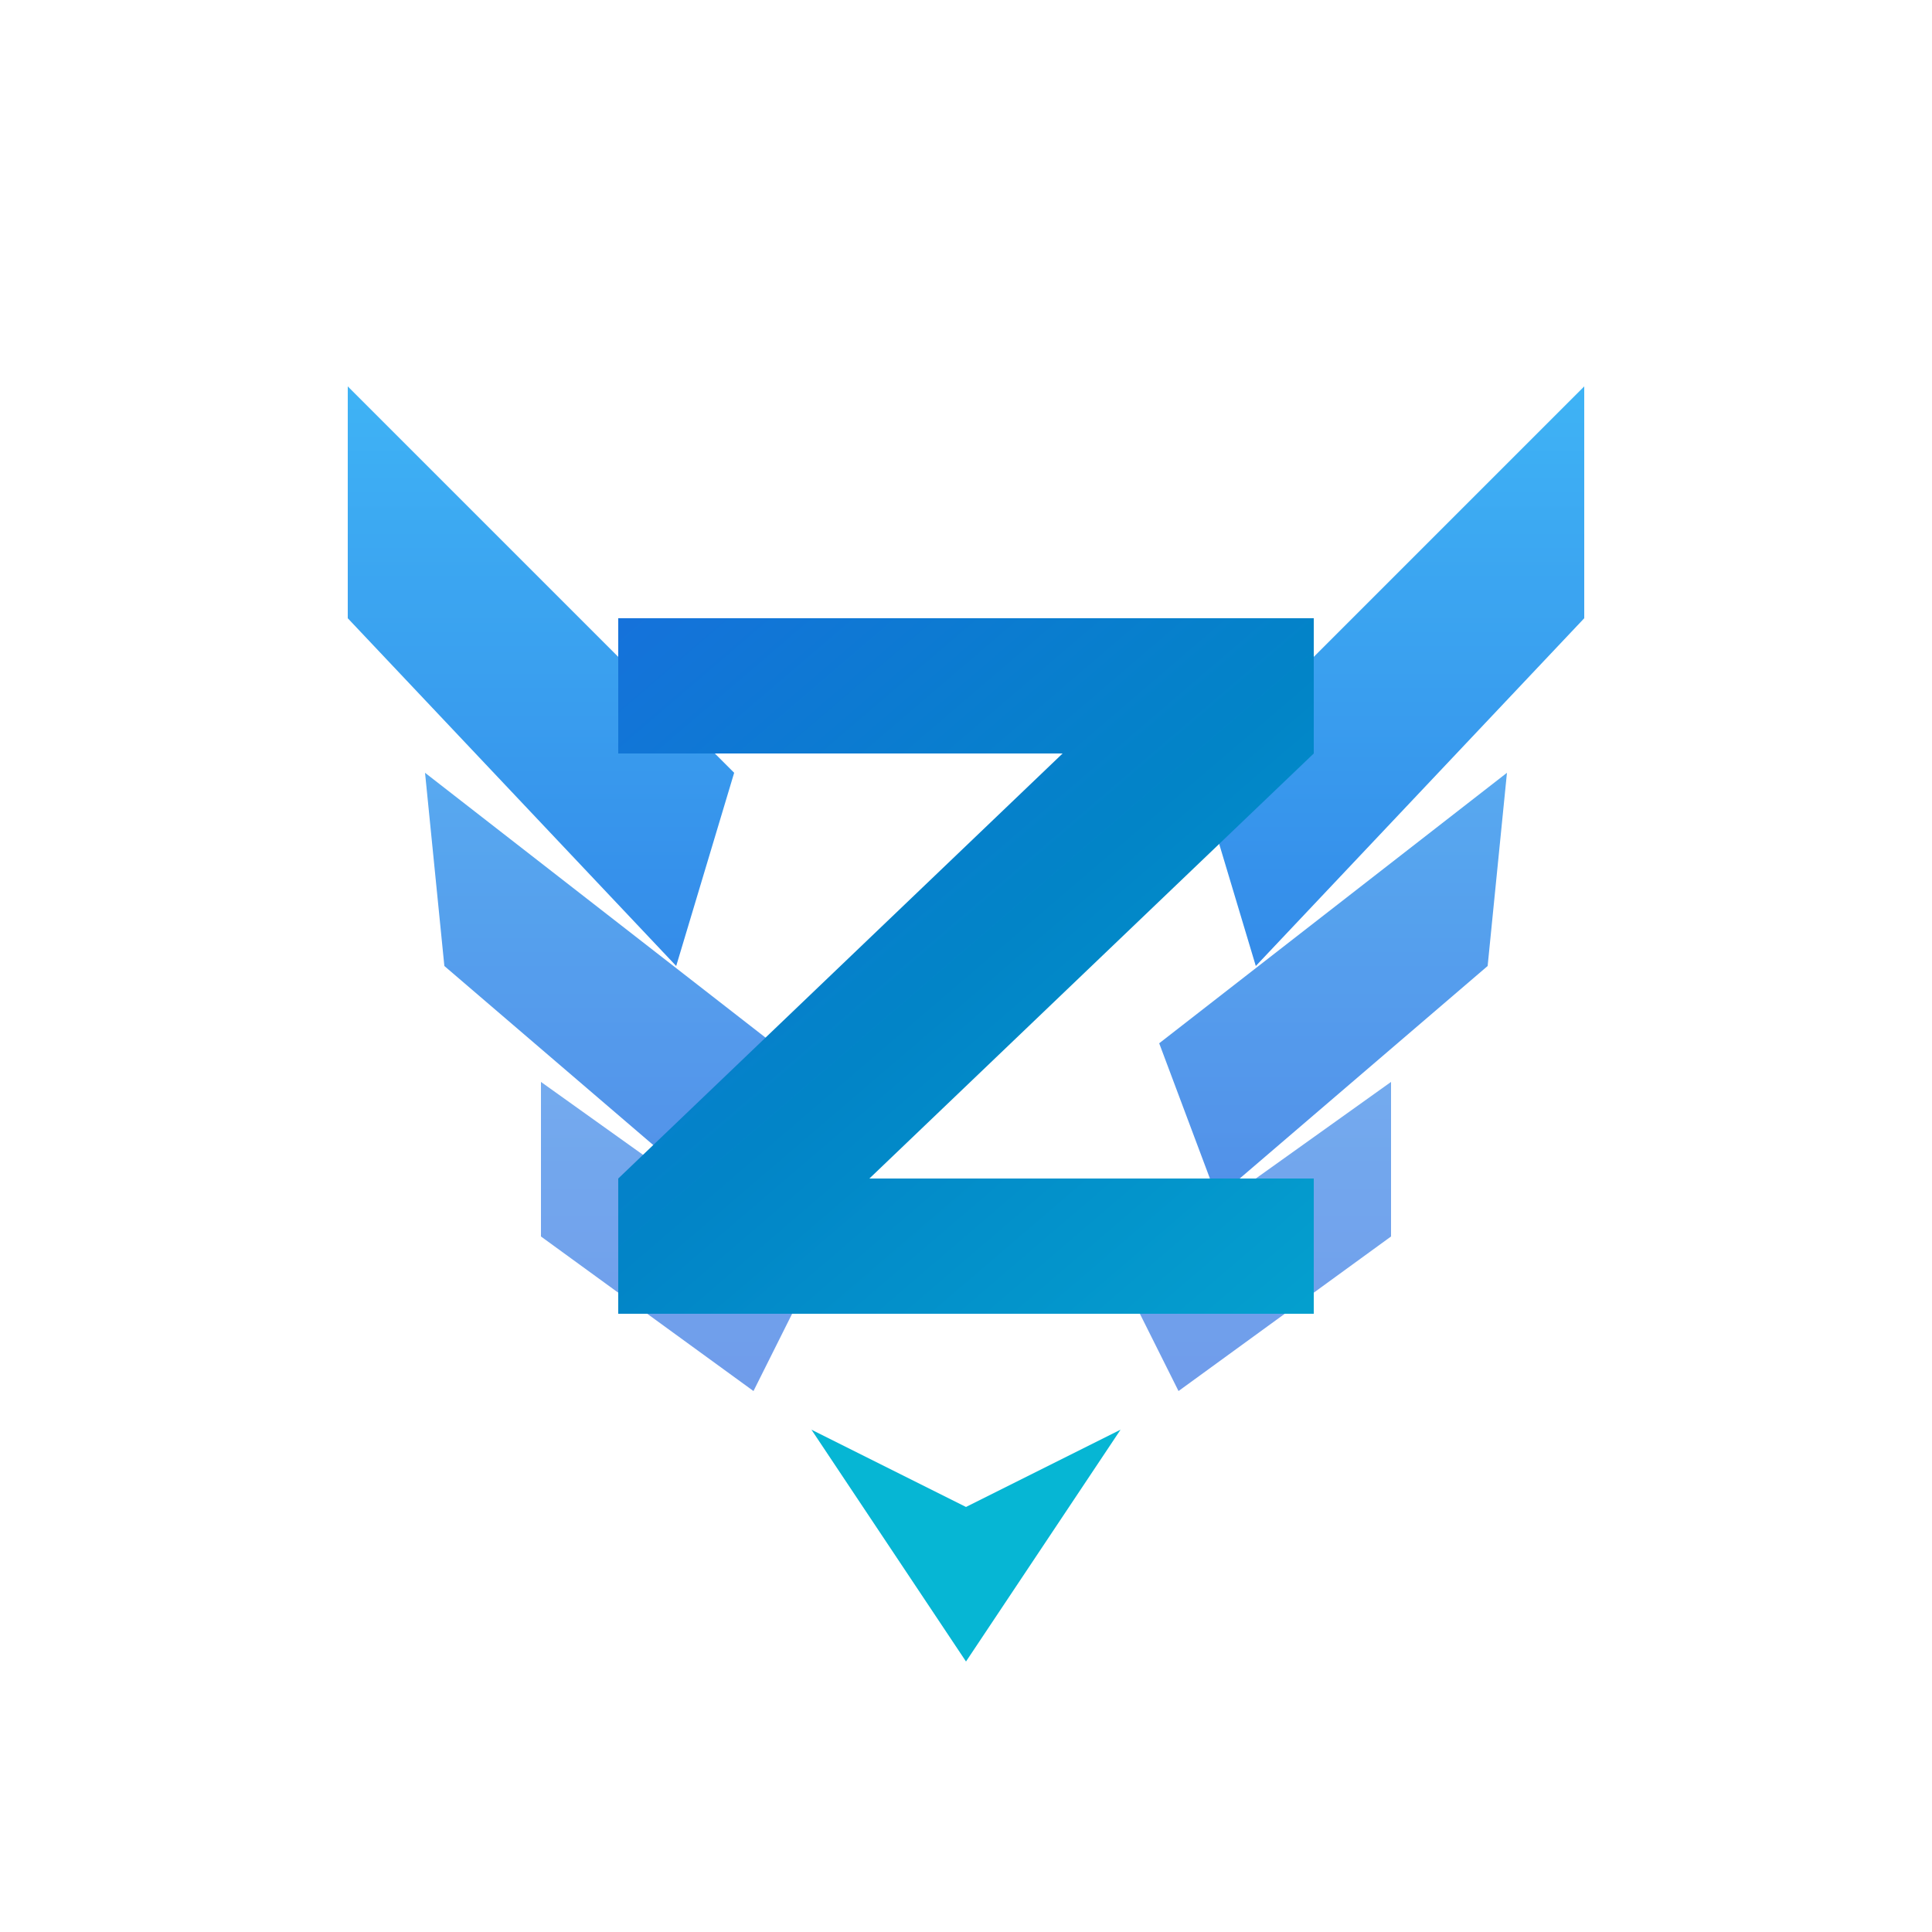
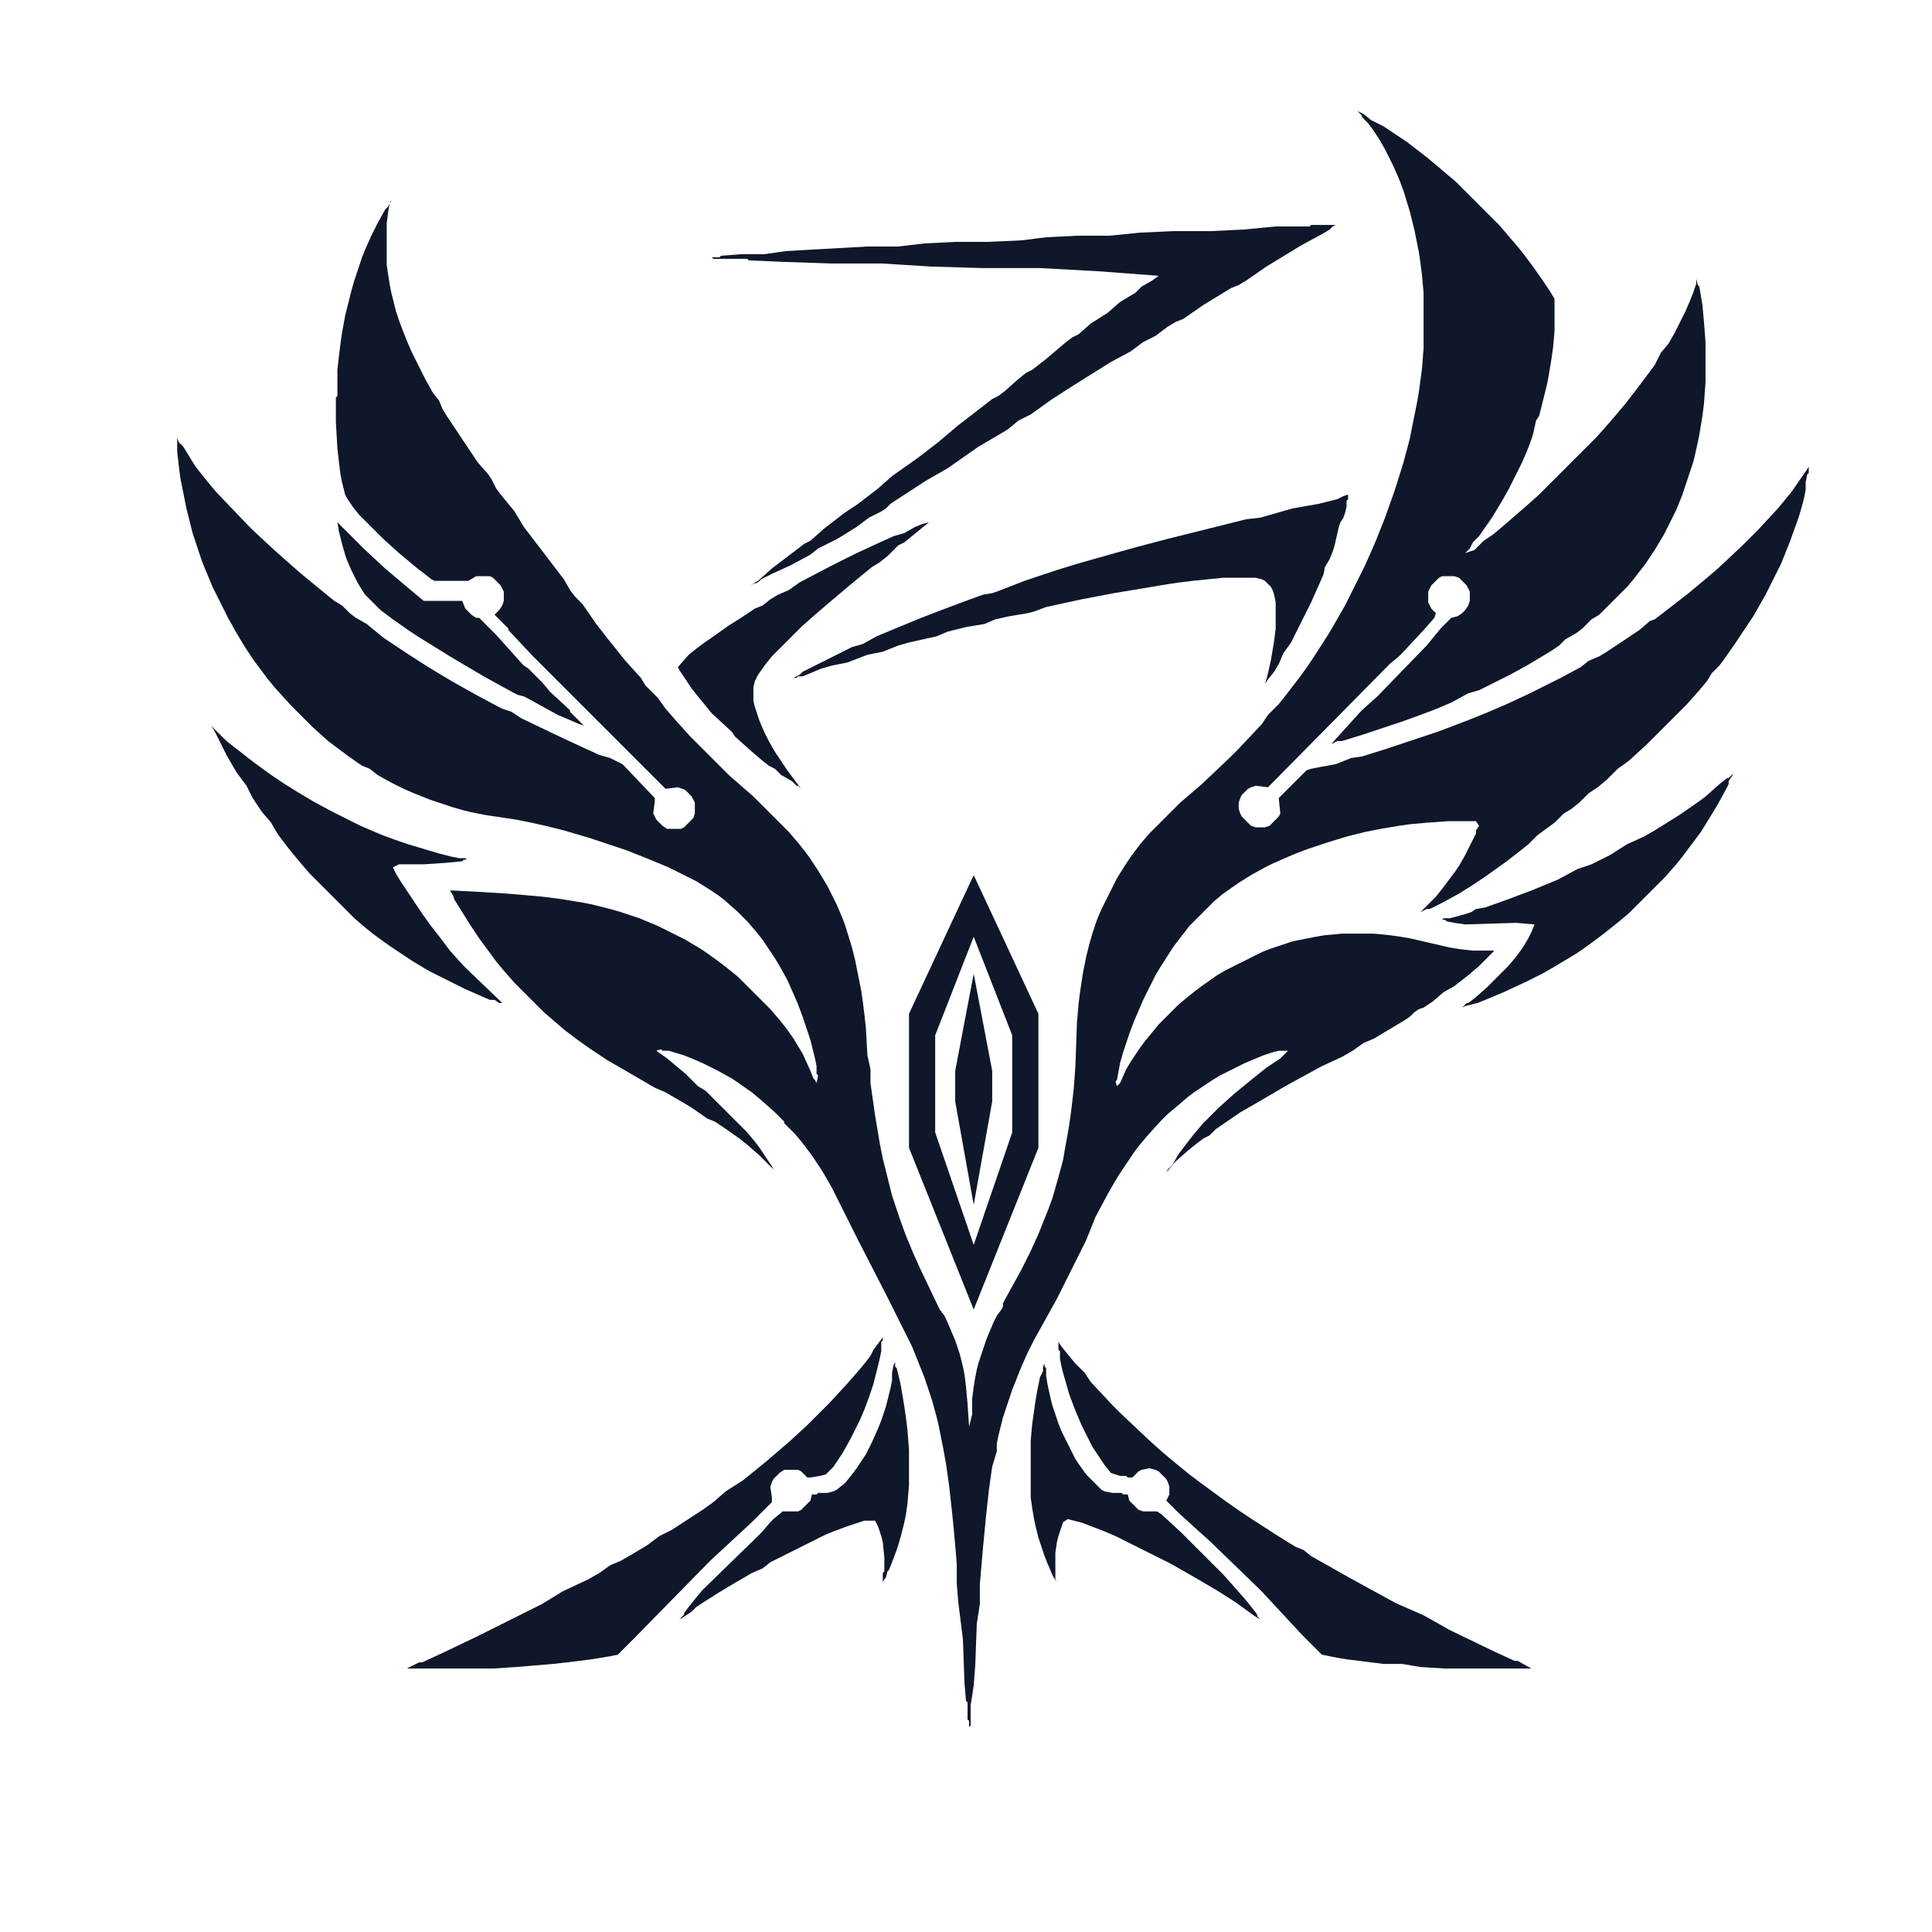
- <svg xmlns="http://www.w3.org/2000/svg" viewBox="0 0 100 100" fill="none">
-   <defs>
-     <linearGradient id="zyrealm-core" x1="20" y1="15" x2="80" y2="85" gradientUnits="userSpaceOnUse">
-       <stop stop-color="#2563EB" />
-       <stop offset="0.5" stop-color="#0284C7" />
-       <stop offset="1" stop-color="#06B6D4" />
-     </linearGradient>
-     <linearGradient id="wing-glow" x1="50" y1="10" x2="50" y2="90" gradientUnits="userSpaceOnUse">
-       <stop stop-color="#38BDF8" />
-       <stop offset="1" stop-color="#1D4ED8" />
-     </linearGradient>
-   </defs>
-   <path d="M 18 20 L 38 40 L 35 50 L 18 32 Z" fill="url(#wing-glow)" opacity="0.95" />
-   <path d="M 22 40 L 40 54 L 37 62 L 23 50 Z" fill="url(#wing-glow)" opacity="0.8" />
-   <path d="M 28 56 L 42 66 L 39 72 L 28 64 Z" fill="url(#wing-glow)" opacity="0.65" />
-   <path d="M 82 20 L 62 40 L 65 50 L 82 32 Z" fill="url(#wing-glow)" opacity="0.95" />
-   <path d="M 78 40 L 60 54 L 63 62 L 77 50 Z" fill="url(#wing-glow)" opacity="0.8" />
-   <path d="M 72 56 L 58 66 L 61 72 L 72 64 Z" fill="url(#wing-glow)" opacity="0.65" />
-   <path d="M 42 74 L 50 86 L 58 74 L 50 78 Z" fill="#06B6D4" />
-   <path d="M 32 32 L 68 32 L 68 39 L 45 61 L 68 61 L 68 68 L 32 68 L 32 61 L 55 39 L 32 39 Z" fill="url(#zyrealm-core)" />
+ <svg xmlns="http://www.w3.org/2000/svg" viewBox="0 0 1254 1254" fill="none">
+   <path fill-rule="evenodd" clip-rule="evenodd" d="M 678 885 L 677 887 L 677 890 L 675 894 L 674 899 L 673 904 L 672 910 L 671 917 L 670 924 L 669 935 L 669 972 L 670 979 L 671 985 L 672 990 L 673 994 L 674 998 L 678 1010 L 680 1015 L 683 1022 L 684 1024 L 686 1027 L 685 1025 L 685 1008 L 686 1001 L 687 997 L 690 988 L 693 986 L 697 987 L 701 988 L 704 989 L 717 994 L 724 997 L 734 1002 L 760 1015 L 767 1019 L 774 1023 L 786 1030 L 791 1033 L 802 1040 L 813 1048 L 816 1050 L 818 1051 L 816 1049 L 816 1048 L 813 1044 L 809 1039 L 802 1031 L 794 1022 L 767 995 L 754 983 L 751 981 L 742 981 L 739 980 L 733 974 L 732 970 L 729 970 L 728 969 L 722 969 L 717 968 L 715 967 L 705 957 L 700 950 L 698 947 L 695 941 L 689 929 L 687 924 L 683 912 L 682 908 L 680 899 L 679 893 L 679 888 L 678 887 Z M 581 884 L 580 886 L 579 891 L 579 896 L 578 901 L 575 913 L 572 922 L 570 927 L 566 936 L 562 944 L 556 953 L 553 957 L 549 962 L 548 963 L 543 967 L 541 968 L 537 969 L 531 969 L 530 970 L 527 970 L 526 974 L 520 980 L 518 981 L 508 981 L 502 986 L 500 988 L 494 995 L 456 1032 L 451 1038 L 447 1043 L 444 1047 L 444 1048 L 441 1051 L 443 1050 L 446 1048 L 449 1046 L 452 1043 L 455 1041 L 466 1034 L 471 1031 L 476 1028 L 488 1021 L 495 1018 L 500 1014 L 506 1011 L 536 996 L 541 994 L 549 991 L 561 987 L 568 987 L 569 989 L 570 991 L 571 994 L 572 997 L 573 1001 L 574 1011 L 574 1020 L 573 1021 L 573 1027 L 574 1025 L 575 1024 L 576 1020 L 577 1019 L 579 1014 L 582 1006 L 583 1003 L 585 996 L 586 992 L 587 988 L 588 983 L 589 976 L 590 964 L 590 941 L 589 928 L 588 920 L 587 913 L 586 907 L 585 901 L 584 896 L 582 888 L 581 887 Z M 686 869 L 687 871 L 687 876 L 688 877 L 688 882 L 689 887 L 690 891 L 694 905 L 697 913 L 699 918 L 702 925 L 709 939 L 717 951 L 721 956 L 727 958 L 731 958 L 732 959 L 735 959 L 739 955 L 741 954 L 746 953 L 750 954 L 752 955 L 757 960 L 758 962 L 759 965 L 759 970 L 757 974 L 765 982 L 786 1001 L 817 1031 L 819 1033 L 845 1061 L 858 1074 L 863 1075 L 868 1076 L 874 1077 L 882 1078 L 898 1080 L 910 1080 L 922 1082 L 938 1083 L 996 1083 L 994 1083 L 985 1078 L 983 1078 L 970 1072 L 943 1059 L 941 1058 L 925 1049 L 923 1048 L 907 1041 L 905 1040 L 894 1034 L 874 1023 L 851 1010 L 846 1006 L 841 1004 L 836 1001 L 828 996 L 811 985 L 808 983 L 805 981 L 795 974 L 780 963 L 776 960 L 772 957 L 761 948 L 755 943 L 745 934 L 727 917 L 722 912 L 708 897 L 704 891 L 698 885 L 693 879 L 689 874 L 687 871 Z M 573 868 L 570 872 L 567 876 L 565 880 L 562 884 L 557 890 L 550 898 L 538 911 L 530 919 L 524 925 L 512 936 L 505 942 L 498 948 L 487 957 L 482 961 L 471 968 L 463 975 L 456 980 L 436 993 L 428 997 L 420 1003 L 415 1006 L 410 1009 L 403 1013 L 396 1016 L 389 1021 L 382 1025 L 365 1033 L 352 1041 L 338 1048 L 310 1062 L 287 1073 L 274 1079 L 272 1079 L 266 1082 L 264 1083 L 320 1083 L 335 1082 L 347 1081 L 359 1080 L 368 1079 L 376 1078 L 384 1077 L 390 1076 L 396 1075 L 401 1074 L 411 1064 L 461 1013 L 488 988 L 501 975 L 501 972 L 500 965 L 501 962 L 502 960 L 506 956 L 509 954 L 518 954 L 520 955 L 524 959 L 526 959 L 532 958 L 536 957 L 541 952 L 547 943 L 552 934 L 558 922 L 561 915 L 564 907 L 567 898 L 571 882 L 572 877 L 572 871 L 573 870 Z M 1125 502 L 1122 505 L 1121 505 L 1116 509 L 1107 517 L 1103 520 L 1090 529 L 1074 539 L 1067 543 L 1056 548 L 1045 555 L 1033 561 L 1024 564 L 1011 571 L 994 578 L 986 581 L 978 584 L 964 589 L 958 590 L 955 592 L 952 593 L 945 595 L 941 596 L 937 596 L 936 597 L 934 597 L 938 597 L 939 598 L 944 599 L 951 600 L 984 599 L 996 600 L 994 605 L 993 607 L 992 609 L 989 614 L 987 617 L 984 621 L 979 627 L 965 641 L 957 648 L 953 651 L 952 651 L 949 654 L 947 655 L 949 654 L 951 653 L 959 651 L 964 649 L 976 644 L 991 637 L 995 635 L 1001 632 L 1008 628 L 1023 619 L 1026 617 L 1033 612 L 1037 609 L 1041 606 L 1046 602 L 1051 598 L 1057 593 L 1081 569 L 1088 561 L 1092 556 L 1101 544 L 1104 540 L 1112 527 L 1115 522 L 1121 511 L 1122 509 L 1122 507 L 1124 504 Z M 137 471 L 139 474 L 141 478 L 147 490 L 151 497 L 154 502 L 160 510 L 164 518 L 170 527 L 176 534 L 180 541 L 183 545 L 186 549 L 190 554 L 195 560 L 201 567 L 230 596 L 237 602 L 242 606 L 246 609 L 253 614 L 259 618 L 268 624 L 273 627 L 278 630 L 286 634 L 302 642 L 318 649 L 321 649 L 324 651 L 326 651 L 301 627 L 292 617 L 286 609 L 279 600 L 274 593 L 260 572 L 257 567 L 255 563 L 259 561 L 275 561 L 290 560 L 300 559 L 301 558 L 305 558 L 303 558 L 302 557 L 298 557 L 293 556 L 289 555 L 285 554 L 275 551 L 265 548 L 262 547 L 259 546 L 248 542 L 241 539 L 234 536 L 216 527 L 203 520 L 198 517 L 193 514 L 185 509 L 176 503 L 165 495 L 147 481 Z M 599 340 L 594 342 L 587 346 L 580 348 L 569 353 L 556 359 L 550 362 L 540 367 L 519 378 L 512 383 L 505 386 L 500 389 L 495 393 L 490 395 L 481 401 L 473 406 L 466 411 L 456 418 L 452 421 L 447 425 L 440 433 L 441 435 L 449 447 L 453 452 L 462 463 L 475 475 L 477 478 L 487 487 L 494 493 L 499 497 L 503 499 L 507 503 L 514 507 L 517 510 L 518 510 L 520 512 L 517 508 L 511 500 L 503 488 L 499 481 L 496 475 L 493 468 L 490 459 L 489 455 L 489 446 L 490 442 L 491 440 L 492 438 L 497 431 L 501 426 L 520 407 L 529 399 L 536 393 L 549 382 L 555 377 L 566 368 L 571 365 L 576 361 L 583 354 L 587 352 L 598 343 L 603 339 Z M 219 339 L 220 345 L 221 349 L 222 353 L 224 360 L 225 363 L 228 370 L 232 378 L 235 383 L 237 386 L 247 396 L 251 399 L 255 402 L 265 409 L 268 411 L 271 413 L 292 426 L 297 429 L 314 439 L 323 444 L 334 450 L 336 451 L 340 452 L 342 453 L 362 464 L 376 470 L 379 471 L 370 462 L 370 461 L 357 449 L 352 443 L 350 441 L 343 434 L 340 432 L 339 431 L 322 412 L 311 401 L 309 401 L 306 399 L 302 395 L 300 390 L 275 390 L 269 385 L 263 380 L 250 369 L 236 356 Z M 875 321 L 872 322 L 868 324 L 856 327 L 839 330 L 818 336 L 809 337 L 797 340 L 757 350 L 738 355 L 713 362 L 706 364 L 699 366 L 686 370 L 671 375 L 665 377 L 647 384 L 644 385 L 638 386 L 627 390 L 619 393 L 611 396 L 598 401 L 581 408 L 569 413 L 560 418 L 553 420 L 545 424 L 521 436 L 519 438 L 515 440 L 517 440 L 518 439 L 521 439 L 533 434 L 540 432 L 550 430 L 563 425 L 573 423 L 583 419 L 590 417 L 608 413 L 615 410 L 623 408 L 627 407 L 639 405 L 646 402 L 655 400 L 667 398 L 671 397 L 679 394 L 702 389 L 723 385 L 735 383 L 759 379 L 766 378 L 774 377 L 784 376 L 794 375 L 815 375 L 819 376 L 821 377 L 825 381 L 826 383 L 827 386 L 828 391 L 828 408 L 827 416 L 826 422 L 825 428 L 823 437 L 822 441 L 821 444 L 820 446 L 821 444 L 823 441 L 827 436 L 830 431 L 833 424 L 838 417 L 842 409 L 851 391 L 855 382 L 859 373 L 860 368 L 863 363 L 865 358 L 866 355 L 869 342 L 870 339 L 872 336 L 873 333 L 874 329 L 874 325 L 875 324 Z M 851 146 L 850 147 L 828 147 L 807 149 L 786 150 L 762 150 L 740 151 L 720 153 L 699 153 L 679 154 L 663 156 L 641 157 L 620 157 L 600 158 L 583 160 L 563 160 L 545 161 L 527 162 L 510 163 L 496 165 L 481 165 L 468 166 L 467 167 L 457 167 L 462 167 L 463 168 L 485 168 L 486 169 L 509 170 L 539 171 L 572 171 L 604 173 L 638 174 L 675 174 L 712 176 L 752 179 L 748 182 L 741 186 L 737 190 L 727 196 L 719 203 L 708 210 L 700 217 L 696 219 L 692 222 L 679 233 L 670 240 L 666 242 L 661 246 L 652 254 L 648 257 L 644 259 L 635 266 L 622 276 L 609 287 L 596 297 L 579 309 L 570 317 L 557 327 L 548 333 L 535 343 L 526 351 L 522 353 L 501 369 L 492 377 L 487 380 L 489 379 L 492 378 L 494 376 L 502 372 L 513 367 L 526 360 L 531 356 L 543 350 L 548 347 L 556 342 L 564 336 L 572 332 L 575 330 L 578 327 L 581 325 L 601 312 L 615 304 L 635 290 L 652 280 L 655 278 L 661 273 L 669 269 L 683 259 L 697 250 L 721 235 L 734 228 L 742 222 L 750 218 L 758 212 L 763 209 L 768 207 L 781 198 L 799 187 L 804 185 L 809 182 L 822 173 L 845 159 L 858 152 L 863 149 L 865 147 L 867 146 Z M 881 72 L 884 75 L 884 76 L 888 80 L 891 84 L 893 87 L 895 90 L 899 97 L 901 101 L 904 107 L 908 116 L 911 124 L 915 137 L 918 149 L 921 164 L 922 171 L 923 179 L 924 190 L 924 226 L 923 239 L 921 254 L 920 260 L 918 270 L 916 280 L 915 285 L 911 300 L 906 316 L 905 319 L 899 336 L 893 351 L 890 358 L 886 367 L 873 393 L 869 400 L 865 407 L 862 412 L 853 426 L 851 429 L 849 432 L 844 439 L 834 452 L 830 457 L 823 464 L 819 470 L 803 487 L 799 491 L 780 509 L 766 521 L 746 541 L 740 548 L 737 552 L 734 556 L 732 559 L 730 562 L 725 570 L 722 576 L 715 590 L 712 597 L 709 606 L 707 613 L 706 617 L 705 621 L 704 626 L 703 631 L 701 644 L 700 652 L 699 664 L 698 692 L 697 706 L 696 715 L 695 723 L 694 730 L 693 736 L 691 747 L 690 753 L 687 764 L 683 778 L 680 786 L 674 801 L 669 812 L 663 824 L 652 844 L 651 846 L 651 848 L 650 850 L 647 854 L 645 858 L 642 865 L 640 870 L 638 876 L 635 885 L 634 889 L 633 894 L 632 900 L 631 908 L 631 918 L 629 926 L 628 911 L 627 900 L 626 892 L 625 887 L 624 883 L 623 879 L 620 870 L 614 856 L 613 854 L 610 850 L 609 848 L 598 825 L 593 814 L 588 802 L 584 791 L 582 785 L 579 776 L 577 768 L 573 752 L 572 747 L 571 742 L 568 724 L 565 703 L 565 694 L 563 685 L 562 667 L 561 658 L 560 650 L 559 643 L 555 623 L 554 619 L 553 615 L 549 602 L 548 599 L 546 594 L 543 587 L 537 575 L 534 570 L 531 565 L 525 556 L 522 552 L 518 547 L 512 540 L 489 517 L 473 503 L 448 478 L 439 468 L 432 460 L 427 453 L 419 445 L 416 440 L 406 429 L 394 414 L 387 405 L 378 392 L 373 387 L 370 383 L 366 376 L 340 342 L 334 332 L 325 321 L 322 317 L 319 311 L 317 308 L 310 300 L 304 291 L 290 270 L 287 265 L 285 260 L 281 255 L 276 246 L 267 228 L 264 221 L 262 216 L 259 208 L 258 205 L 257 202 L 254 190 L 253 185 L 251 172 L 251 145 L 252 137 L 253 132 L 254 130 L 252 134 L 250 136 L 245 145 L 241 153 L 237 162 L 235 167 L 233 173 L 230 182 L 228 189 L 224 205 L 222 216 L 221 223 L 220 231 L 219 240 L 219 257 L 218 258 L 218 274 L 219 291 L 220 300 L 221 308 L 222 313 L 223 317 L 224 321 L 225 323 L 227 326 L 229 329 L 233 334 L 249 350 L 259 359 L 265 364 L 271 369 L 275 372 L 280 376 L 282 377 L 304 377 L 309 374 L 318 374 L 320 375 L 325 380 L 326 382 L 327 384 L 327 390 L 326 393 L 324 396 L 321 399 L 330 408 L 330 409 L 346 426 L 347 427 L 353 433 L 362 442 L 365 445 L 410 490 L 412 492 L 416 496 L 426 506 L 427 507 L 432 512 L 440 511 L 443 512 L 445 513 L 449 517 L 450 519 L 451 521 L 451 528 L 450 531 L 444 537 L 442 538 L 433 538 L 430 536 L 426 532 L 425 530 L 424 528 L 425 520 L 425 518 L 405 497 L 404 496 L 402 495 L 396 492 L 389 490 L 378 485 L 363 478 L 340 467 L 338 466 L 332 462 L 326 460 L 324 459 L 309 451 L 293 442 L 278 433 L 264 424 L 258 420 L 249 414 L 238 405 L 231 401 L 227 398 L 222 393 L 217 390 L 212 386 L 195 372 L 187 365 L 178 357 L 164 344 L 161 341 L 140 319 L 135 313 L 131 308 L 127 303 L 119 290 L 116 287 L 115 284 L 115 293 L 116 302 L 117 310 L 121 330 L 125 346 L 131 364 L 133 369 L 138 381 L 148 401 L 153 410 L 156 415 L 159 420 L 165 429 L 174 441 L 179 447 L 189 458 L 203 472 L 213 481 L 225 490 L 232 495 L 235 497 L 240 499 L 245 503 L 254 508 L 262 512 L 269 515 L 274 517 L 279 519 L 285 521 L 294 524 L 301 526 L 305 527 L 315 529 L 335 532 L 340 533 L 345 534 L 354 536 L 366 539 L 383 544 L 392 547 L 407 552 L 422 558 L 434 563 L 452 572 L 460 577 L 463 579 L 466 581 L 470 584 L 479 592 L 485 598 L 491 605 L 495 610 L 503 622 L 506 627 L 511 636 L 515 645 L 518 652 L 521 660 L 523 666 L 526 675 L 529 687 L 530 692 L 530 697 L 531 698 L 530 703 L 529 701 L 528 700 L 526 695 L 521 684 L 515 674 L 510 667 L 506 662 L 500 655 L 479 634 L 474 630 L 469 626 L 465 623 L 458 618 L 455 616 L 450 613 L 445 610 L 427 601 L 415 596 L 403 592 L 396 590 L 384 587 L 379 586 L 373 585 L 367 584 L 360 583 L 352 582 L 341 581 L 329 580 L 313 579 L 294 578 L 292 578 L 294 581 L 295 584 L 300 592 L 305 600 L 311 609 L 322 624 L 327 630 L 334 638 L 353 657 L 360 663 L 367 669 L 371 672 L 375 675 L 382 680 L 394 688 L 413 699 L 425 706 L 432 709 L 444 716 L 449 719 L 459 726 L 464 728 L 467 730 L 470 732 L 480 739 L 485 743 L 493 750 L 502 759 L 501 757 L 499 754 L 493 745 L 490 741 L 485 735 L 458 708 L 453 705 L 445 697 L 439 692 L 433 687 L 426 682 L 429 681 L 430 682 L 434 682 L 444 685 L 449 687 L 456 690 L 460 692 L 466 695 L 475 700 L 478 702 L 488 709 L 494 714 L 503 722 L 509 728 L 509 729 L 516 736 L 521 742 L 524 746 L 527 750 L 533 759 L 536 764 L 540 771 L 545 781 L 557 805 L 575 840 L 581 852 L 592 874 L 600 894 L 602 900 L 605 909 L 608 920 L 609 924 L 612 939 L 614 950 L 615 957 L 616 964 L 617 973 L 618 982 L 619 992 L 620 1003 L 621 1015 L 621 1028 L 622 1040 L 625 1064 L 626 1092 L 627 1104 L 628 1105 L 628 1116 L 629 1117 L 629 1124 L 629 1121 L 630 1120 L 630 1107 L 632 1094 L 633 1081 L 634 1054 L 636 1041 L 636 1028 L 638 1005 L 640 984 L 641 975 L 642 966 L 643 959 L 644 952 L 647 942 L 647 937 L 648 932 L 651 920 L 657 902 L 663 887 L 667 878 L 671 870 L 686 843 L 705 805 L 711 790 L 719 775 L 723 768 L 726 763 L 730 757 L 736 748 L 739 744 L 744 738 L 753 728 L 758 723 L 764 718 L 771 712 L 775 709 L 787 701 L 792 698 L 798 695 L 808 690 L 820 685 L 823 684 L 826 683 L 830 682 L 833 682 L 836 682 L 831 687 L 822 693 L 817 697 L 812 701 L 801 710 L 791 719 L 781 729 L 775 736 L 765 749 L 761 756 L 758 759 L 757 761 L 762 755 L 764 753 L 772 746 L 777 742 L 781 739 L 785 737 L 789 733 L 805 722 L 812 718 L 836 704 L 847 698 L 858 692 L 871 686 L 878 682 L 885 677 L 892 674 L 912 662 L 915 660 L 918 657 L 921 655 L 924 654 L 927 652 L 930 650 L 937 644 L 944 640 L 953 633 L 960 627 L 970 617 L 956 617 L 947 616 L 941 615 L 915 609 L 909 608 L 902 607 L 892 606 L 871 606 L 860 607 L 854 608 L 844 610 L 839 611 L 833 613 L 824 616 L 819 618 L 811 622 L 795 630 L 790 633 L 780 640 L 776 643 L 771 647 L 765 652 L 752 665 L 743 676 L 740 680 L 734 689 L 731 694 L 727 703 L 725 705 L 724 702 L 725 701 L 727 690 L 729 683 L 733 671 L 736 663 L 739 656 L 742 649 L 745 643 L 750 633 L 753 628 L 760 617 L 762 614 L 772 601 L 788 585 L 794 580 L 804 573 L 812 568 L 821 563 L 823 562 L 825 561 L 834 557 L 841 554 L 849 551 L 861 547 L 874 543 L 886 540 L 891 539 L 896 538 L 902 537 L 908 536 L 915 535 L 926 534 L 940 533 L 958 533 L 960 536 L 958 539 L 958 541 L 951 555 L 947 562 L 945 565 L 936 577 L 932 582 L 922 592 L 924 591 L 926 590 L 928 590 L 936 586 L 947 580 L 955 575 L 964 569 L 978 559 L 987 552 L 992 548 L 998 542 L 1009 534 L 1015 528 L 1020 525 L 1025 521 L 1031 515 L 1037 511 L 1043 506 L 1050 499 L 1057 494 L 1068 484 L 1095 457 L 1103 448 L 1108 442 L 1111 437 L 1116 432 L 1119 428 L 1126 418 L 1138 400 L 1142 393 L 1146 386 L 1156 366 L 1162 351 L 1167 337 L 1168 334 L 1170 327 L 1171 323 L 1172 318 L 1172 313 L 1173 308 L 1174 307 L 1174 303 L 1172 306 L 1163 319 L 1154 330 L 1141 344 L 1135 350 L 1131 354 L 1115 369 L 1108 375 L 1102 380 L 1096 385 L 1087 392 L 1074 402 L 1071 403 L 1064 409 L 1043 423 L 1038 426 L 1031 429 L 1026 433 L 1013 440 L 993 450 L 978 457 L 971 460 L 964 463 L 959 465 L 954 467 L 941 472 L 933 475 L 921 479 L 900 486 L 884 491 L 877 492 L 867 496 L 856 498 L 851 499 L 848 500 L 830 518 L 831 528 L 830 530 L 824 536 L 821 537 L 815 537 L 812 536 L 806 530 L 805 528 L 804 525 L 804 521 L 805 518 L 806 516 L 810 512 L 812 511 L 815 510 L 823 511 L 902 431 L 908 426 L 910 424 L 924 409 L 931 401 L 932 398 L 929 395 L 928 393 L 927 391 L 927 384 L 928 382 L 929 380 L 934 375 L 936 374 L 944 374 L 947 375 L 952 380 L 953 382 L 954 384 L 954 390 L 953 393 L 951 396 L 949 398 L 946 400 L 942 401 L 935 408 L 926 419 L 894 452 L 884 461 L 883 462 L 864 483 L 868 481 L 871 481 L 884 477 L 911 468 L 922 464 L 930 461 L 935 459 L 942 456 L 953 450 L 960 448 L 980 438 L 991 432 L 1006 423 L 1009 421 L 1012 419 L 1016 415 L 1023 411 L 1027 408 L 1033 402 L 1038 399 L 1057 380 L 1061 375 L 1068 366 L 1074 357 L 1077 352 L 1080 347 L 1083 341 L 1088 331 L 1090 326 L 1092 321 L 1099 300 L 1100 296 L 1102 287 L 1103 282 L 1104 276 L 1105 270 L 1106 262 L 1107 248 L 1107 222 L 1106 209 L 1105 198 L 1104 192 L 1103 186 L 1102 185 L 1101 181 L 1101 184 L 1100 187 L 1099 190 L 1097 195 L 1094 202 L 1087 216 L 1083 223 L 1078 229 L 1074 237 L 1071 241 L 1062 253 L 1055 262 L 1050 268 L 1044 275 L 1036 284 L 999 321 L 990 329 L 975 342 L 969 347 L 963 351 L 957 357 L 951 359 L 954 356 L 956 352 L 960 348 L 967 338 L 969 335 L 972 330 L 975 325 L 979 318 L 988 300 L 991 293 L 993 288 L 995 282 L 997 273 L 999 270 L 1000 266 L 1004 250 L 1005 245 L 1006 239 L 1007 233 L 1008 226 L 1009 215 L 1009 194 L 1006 189 L 1004 186 L 1002 183 L 995 173 L 992 169 L 989 165 L 985 160 L 979 153 L 973 146 L 945 118 L 932 107 L 926 102 L 913 92 L 907 88 L 898 82 L 890 78 L 885 74 L 883 73 Z M 632 568 L 674 658 L 674 745 L 632 850 L 590 745 L 590 658 Z M 632 608 L 657 672 L 657 735 L 632 808 L 607 735 L 607 672 Z M 632 632 L 644 695 L 644 715 L 632 782 L 620 715 L 620 695 Z" fill="#0F172A" />
</svg>
